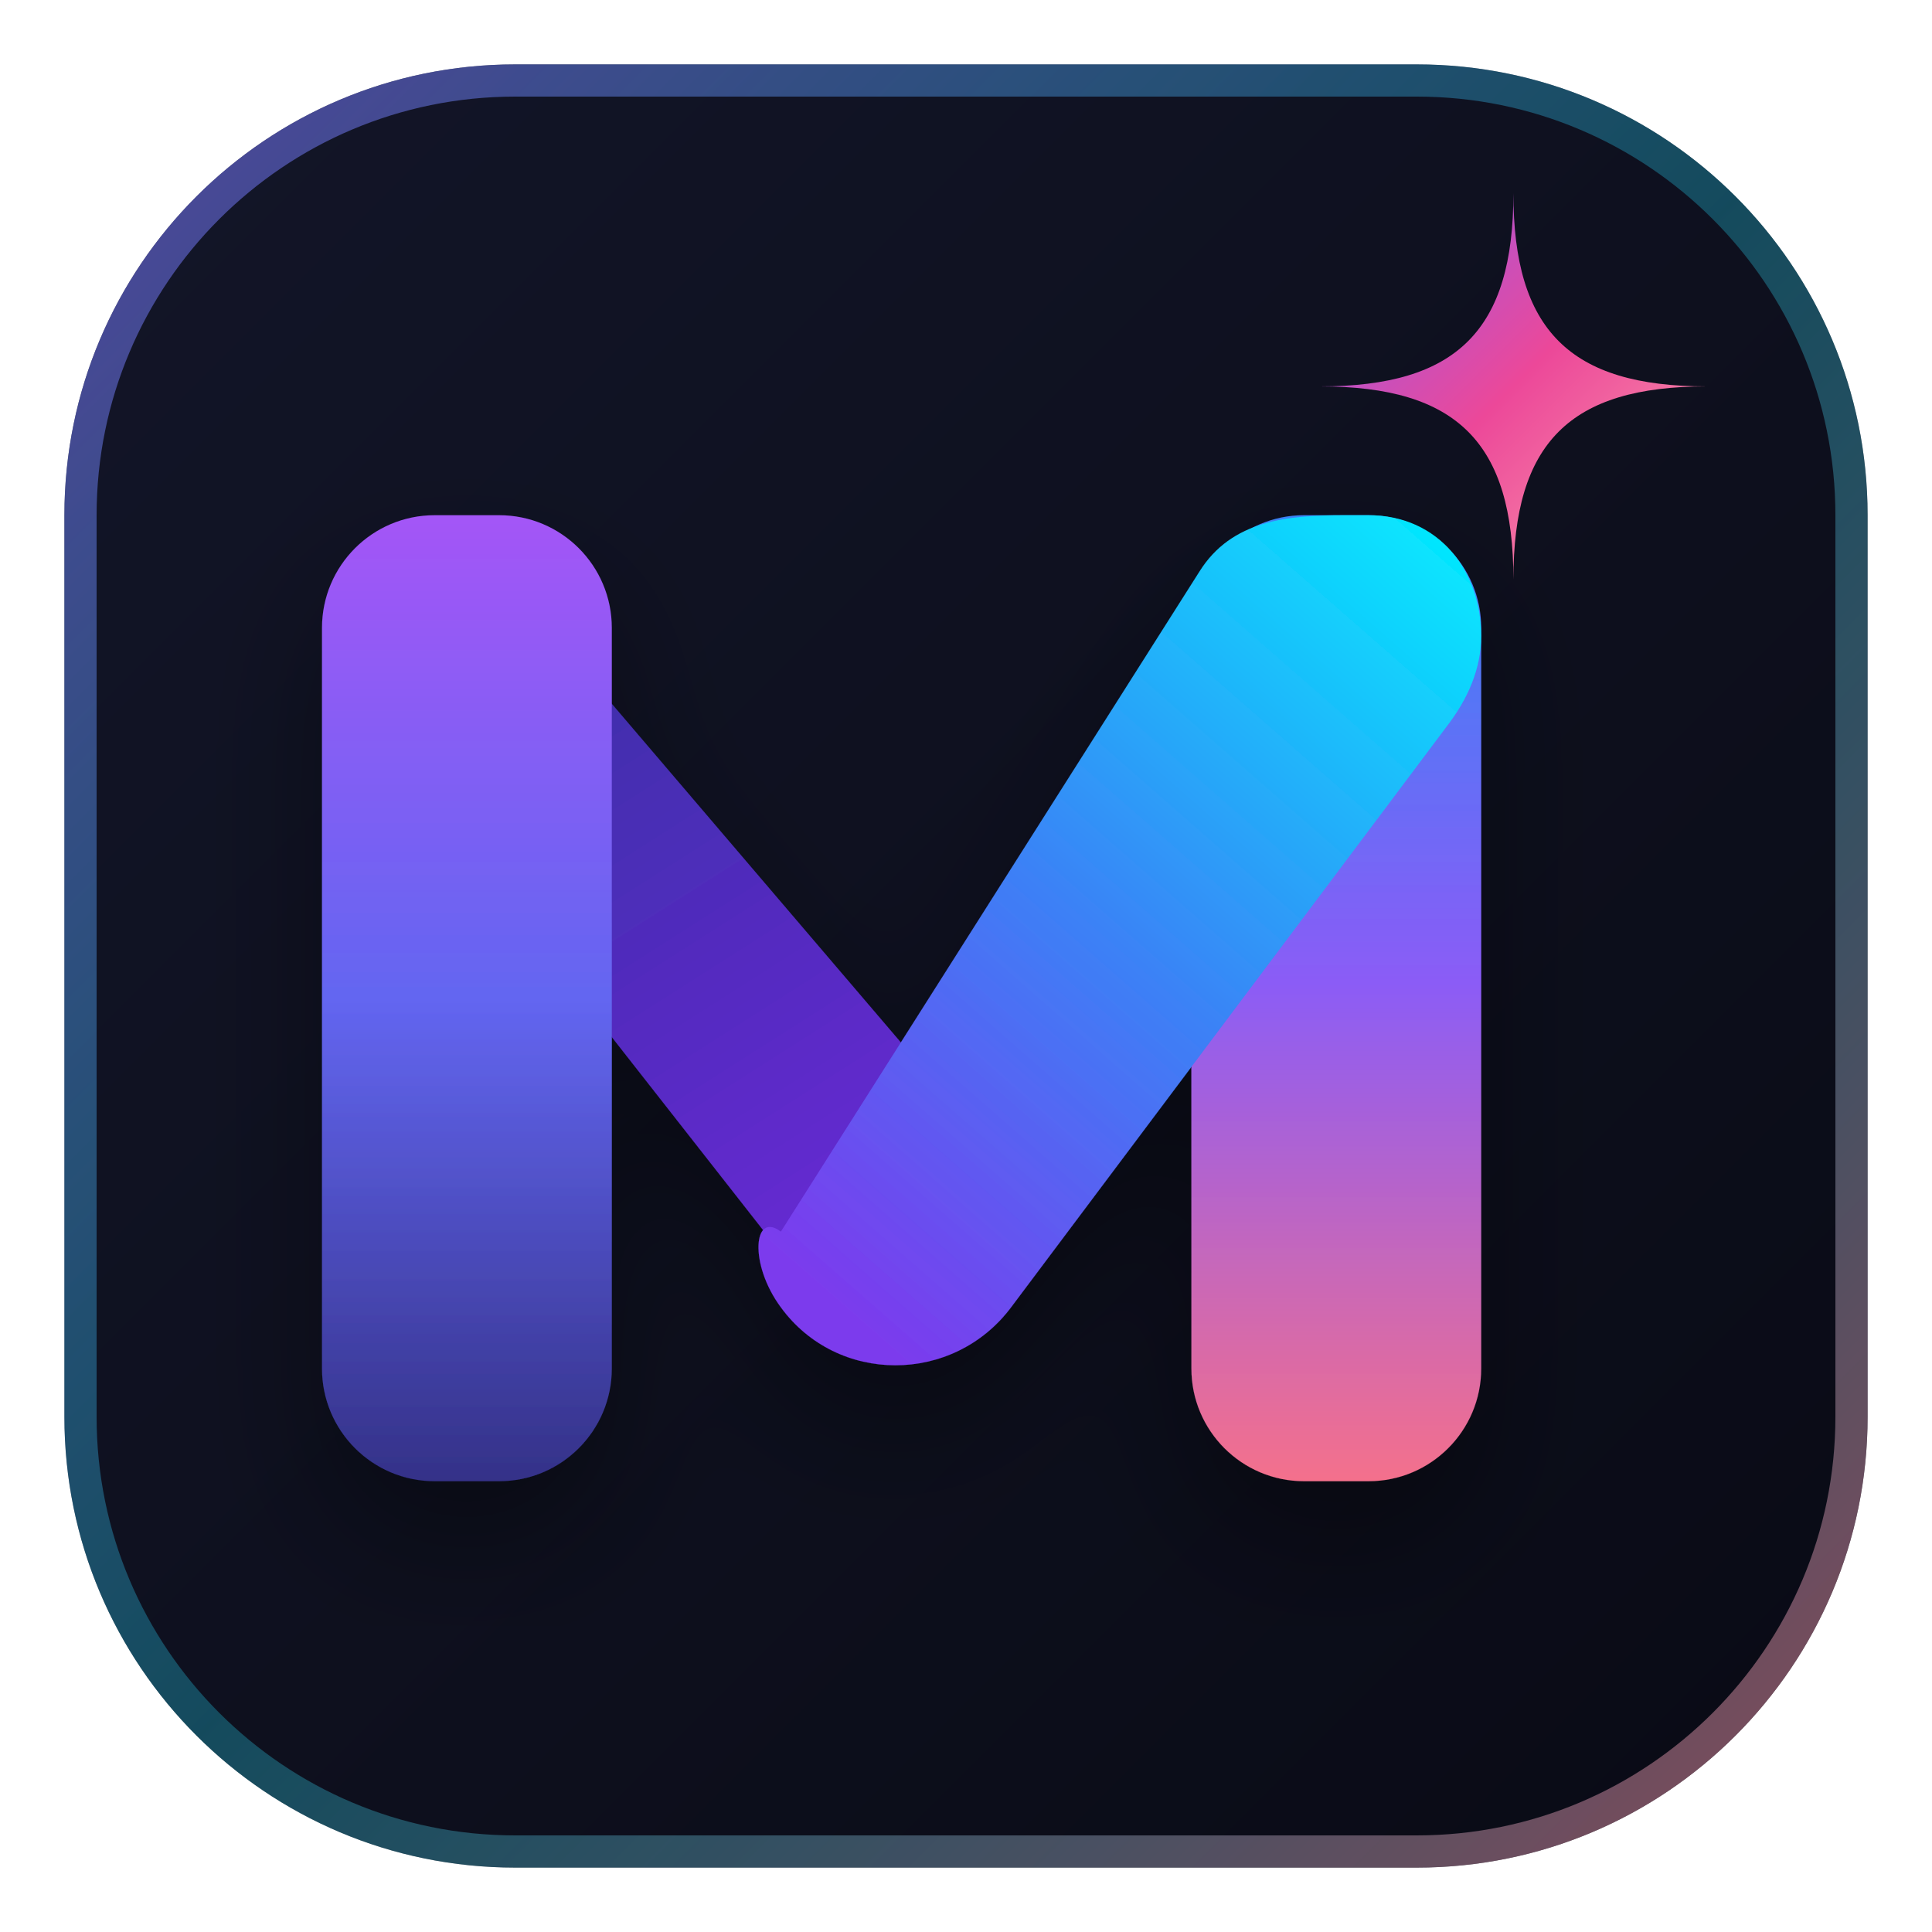
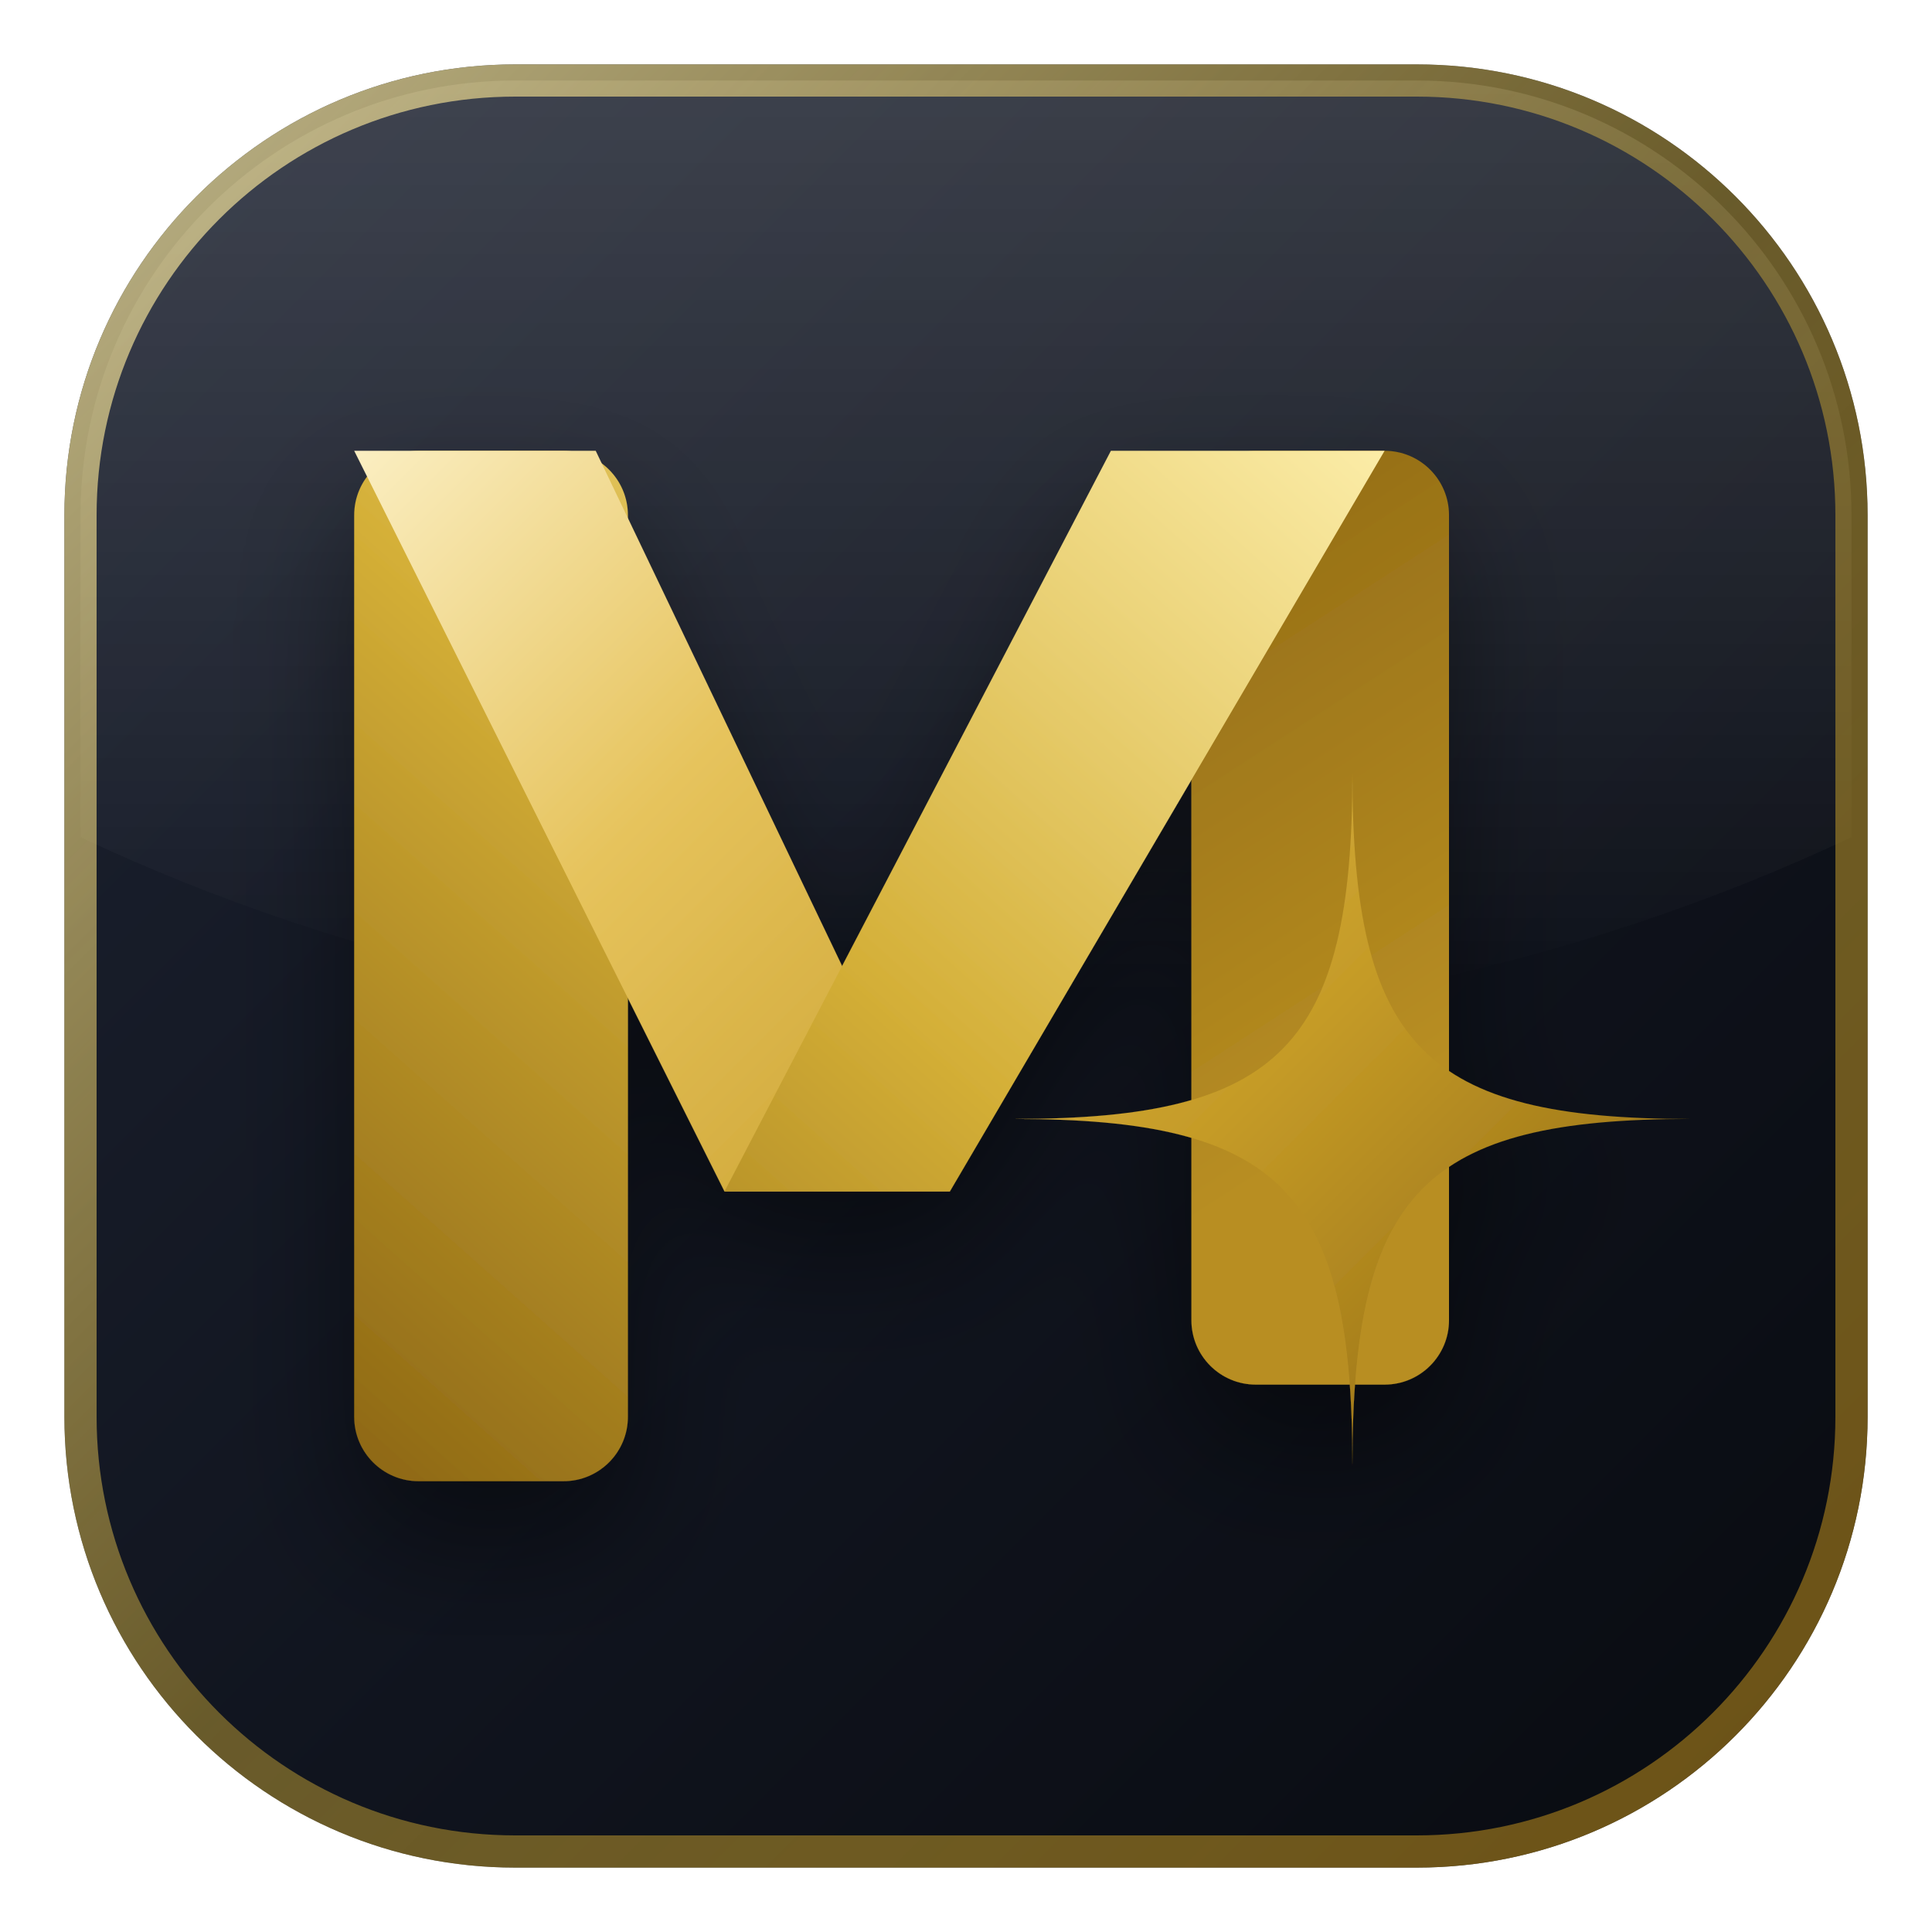
<svg xmlns="http://www.w3.org/2000/svg" viewBox="0 0 120 120" width="100%" height="100%" fill="none">
  <defs>
    <linearGradient id="bg-squircle" x1="0" y1="0" x2="120" y2="120" gradientUnits="userSpaceOnUse">
-       <stop offset="0%" stop-color="#131629" />
-       <stop offset="100%" stop-color="#090A14" />
+       <stop offset="0%" stop-color="#1E2433" />
+       <stop offset="55%" stop-color="#10141E" />
+       <stop offset="100%" stop-color="#080A0F" />
    </linearGradient>
-     <linearGradient id="border-glow" x1="0" y1="0" x2="120" y2="120" gradientUnits="userSpaceOnUse">
-       <stop offset="0%" stop-color="#8B5CF6" stop-opacity="0.6" />
-       <stop offset="50%" stop-color="#22D3EE" stop-opacity="0.3" />
-       <stop offset="100%" stop-color="#FB7185" stop-opacity="0.6" />
+     <linearGradient id="top-gloss" x1="60" y1="4" x2="60" y2="62" gradientUnits="userSpaceOnUse">
+       <stop offset="0%" stop-color="#FFFFFF" stop-opacity="0.16" />
+       <stop offset="100%" stop-color="#FFFFFF" stop-opacity="0" />
    </linearGradient>
-     <linearGradient id="m-pillar-left" x1="28" y1="30" x2="28" y2="94" gradientUnits="userSpaceOnUse">
-       <stop offset="0%" stop-color="#A855F7" />
-       <stop offset="50%" stop-color="#6366F1" />
-       <stop offset="100%" stop-color="#312E81" />
+     <linearGradient id="border-gold" x1="0" y1="0" x2="120" y2="120" gradientUnits="userSpaceOnUse">
+       <stop offset="0%" stop-color="#FFF3B8" stop-opacity="0.75" />
+       <stop offset="50%" stop-color="#D4AF37" stop-opacity="0.45" />
+       <stop offset="100%" stop-color="#8A6412" stop-opacity="0.75" />
    </linearGradient>
-     <linearGradient id="m-fold-left" x1="34" y1="34" x2="62" y2="78" gradientUnits="userSpaceOnUse">
-       <stop offset="0%" stop-color="#3730A3" />
-       <stop offset="100%" stop-color="#6D28D9" />
+     <linearGradient id="gold-main" x1="20" y1="22" x2="96" y2="98" gradientUnits="userSpaceOnUse">
+       <stop offset="0%" stop-color="#FFF7D6" />
+       <stop offset="32%" stop-color="#E6C35C" />
+       <stop offset="68%" stop-color="#C59B27" />
+       <stop offset="100%" stop-color="#8A6412" />
    </linearGradient>
-     <linearGradient id="m-pillar-right" x1="84" y1="34" x2="84" y2="94" gradientUnits="userSpaceOnUse">
-       <stop offset="0%" stop-color="#3B82F6" />
-       <stop offset="45%" stop-color="#8B5CF6" />
-       <stop offset="100%" stop-color="#FB7185" />
+     <linearGradient id="gold-pillar" x1="24" y1="96" x2="88" y2="24" gradientUnits="userSpaceOnUse">
+       <stop offset="0%" stop-color="#8A6412" />
+       <stop offset="48%" stop-color="#D4AF37" />
+       <stop offset="100%" stop-color="#FFF2B2" />
    </linearGradient>
-     <linearGradient id="m-fold-right" x1="48" y1="78" x2="90" y2="30" gradientUnits="userSpaceOnUse">
-       <stop offset="0%" stop-color="#7C3AED" />
-       <stop offset="45%" stop-color="#3B82F6" />
-       <stop offset="100%" stop-color="#00F0FF" />
-     </linearGradient>
-     <linearGradient id="sparkle-grad" x1="82" y1="12" x2="106" y2="36" gradientUnits="userSpaceOnUse">
-       <stop offset="0%" stop-color="#8B5CF6" />
-       <stop offset="50%" stop-color="#EC4899" />
-       <stop offset="100%" stop-color="#FDA4AF" />
+     <linearGradient id="gold-shadow" x1="30" y1="28" x2="65" y2="82" gradientUnits="userSpaceOnUse">
+       <stop offset="0%" stop-color="#7A560E" />
+       <stop offset="100%" stop-color="#B88E22" />
    </linearGradient>
    <filter id="ribbon-shadow" x="-15%" y="-15%" width="130%" height="130%">
-       <feDropShadow dx="0" dy="4" stdDeviation="4" flood-color="#000000" flood-opacity="0.35" />
+       <feDropShadow dx="0" dy="4" stdDeviation="4" flood-color="#000000" flood-opacity="0.45" />
    </filter>
  </defs>
  <rect x="4" y="4" width="112" height="112" rx="28" fill="url(#bg-squircle)" />
-   <rect x="5" y="5" width="110" height="110" rx="27" stroke="url(#border-glow)" stroke-width="2" />
+   <path d="M32 5H88C102.9 5 115 17.1 115 32V52C98 60 79 64 60 64C41 64 22 60 5 52V32C5 17.1 17.1 5 32 5Z" fill="url(#top-gloss)" />
+   <rect x="5" y="5" width="110" height="110" rx="27" stroke="url(#border-gold)" stroke-width="2" />
  <g filter="url(#ribbon-shadow)">
-     <path d="M28 32L63 73L51 81L22 44L28 32Z" fill="url(#m-fold-left)" />
-     <rect x="74" y="32" width="18" height="60" rx="7" fill="url(#m-pillar-right)" />
-     <rect x="20" y="32" width="18" height="60" rx="7" fill="url(#m-pillar-left)" />
-     <path d="M48.5 76.5L74.5 35.5C76.5 32.3 80 32 83.5 32H85C89.4 32 92 35.5 92 39.5C92 41.5 91.2 43.4 89.8 45.2L62.8 81.2C59.2 86 52 86 48.5 81.2C46.5 78.5 46.8 75.2 48.5 76.5Z" fill="url(#m-fold-right)" />
+     <rect x="22" y="28" width="17" height="64" rx="4" fill="url(#gold-pillar)" />
+     <rect x="74" y="28" width="16" height="58" rx="4" fill="url(#gold-shadow)" />
+     <path d="M22 28H37L59 74H45L22 28Z" fill="url(#gold-main)" />
+     <path d="M45 74L69 28H86L59 74H45Z" fill="url(#gold-pillar)" />
+     <path d="M84 48C84 65 88.5 69.5 105 69.5C88.5 69.5 84 74 84 91C84 74 79.5 69.5 63 69.5C79.5 69.5 84 65 84 48Z" fill="url(#gold-main)" />
  </g>
-   <path d="M94 12C94 20.5 97.5 24 106 24C97.5 24 94 27.5 94 36C94 27.5 90.5 24 82 24C90.5 24 94 20.5 94 12Z" fill="url(#sparkle-grad)" />
</svg>
